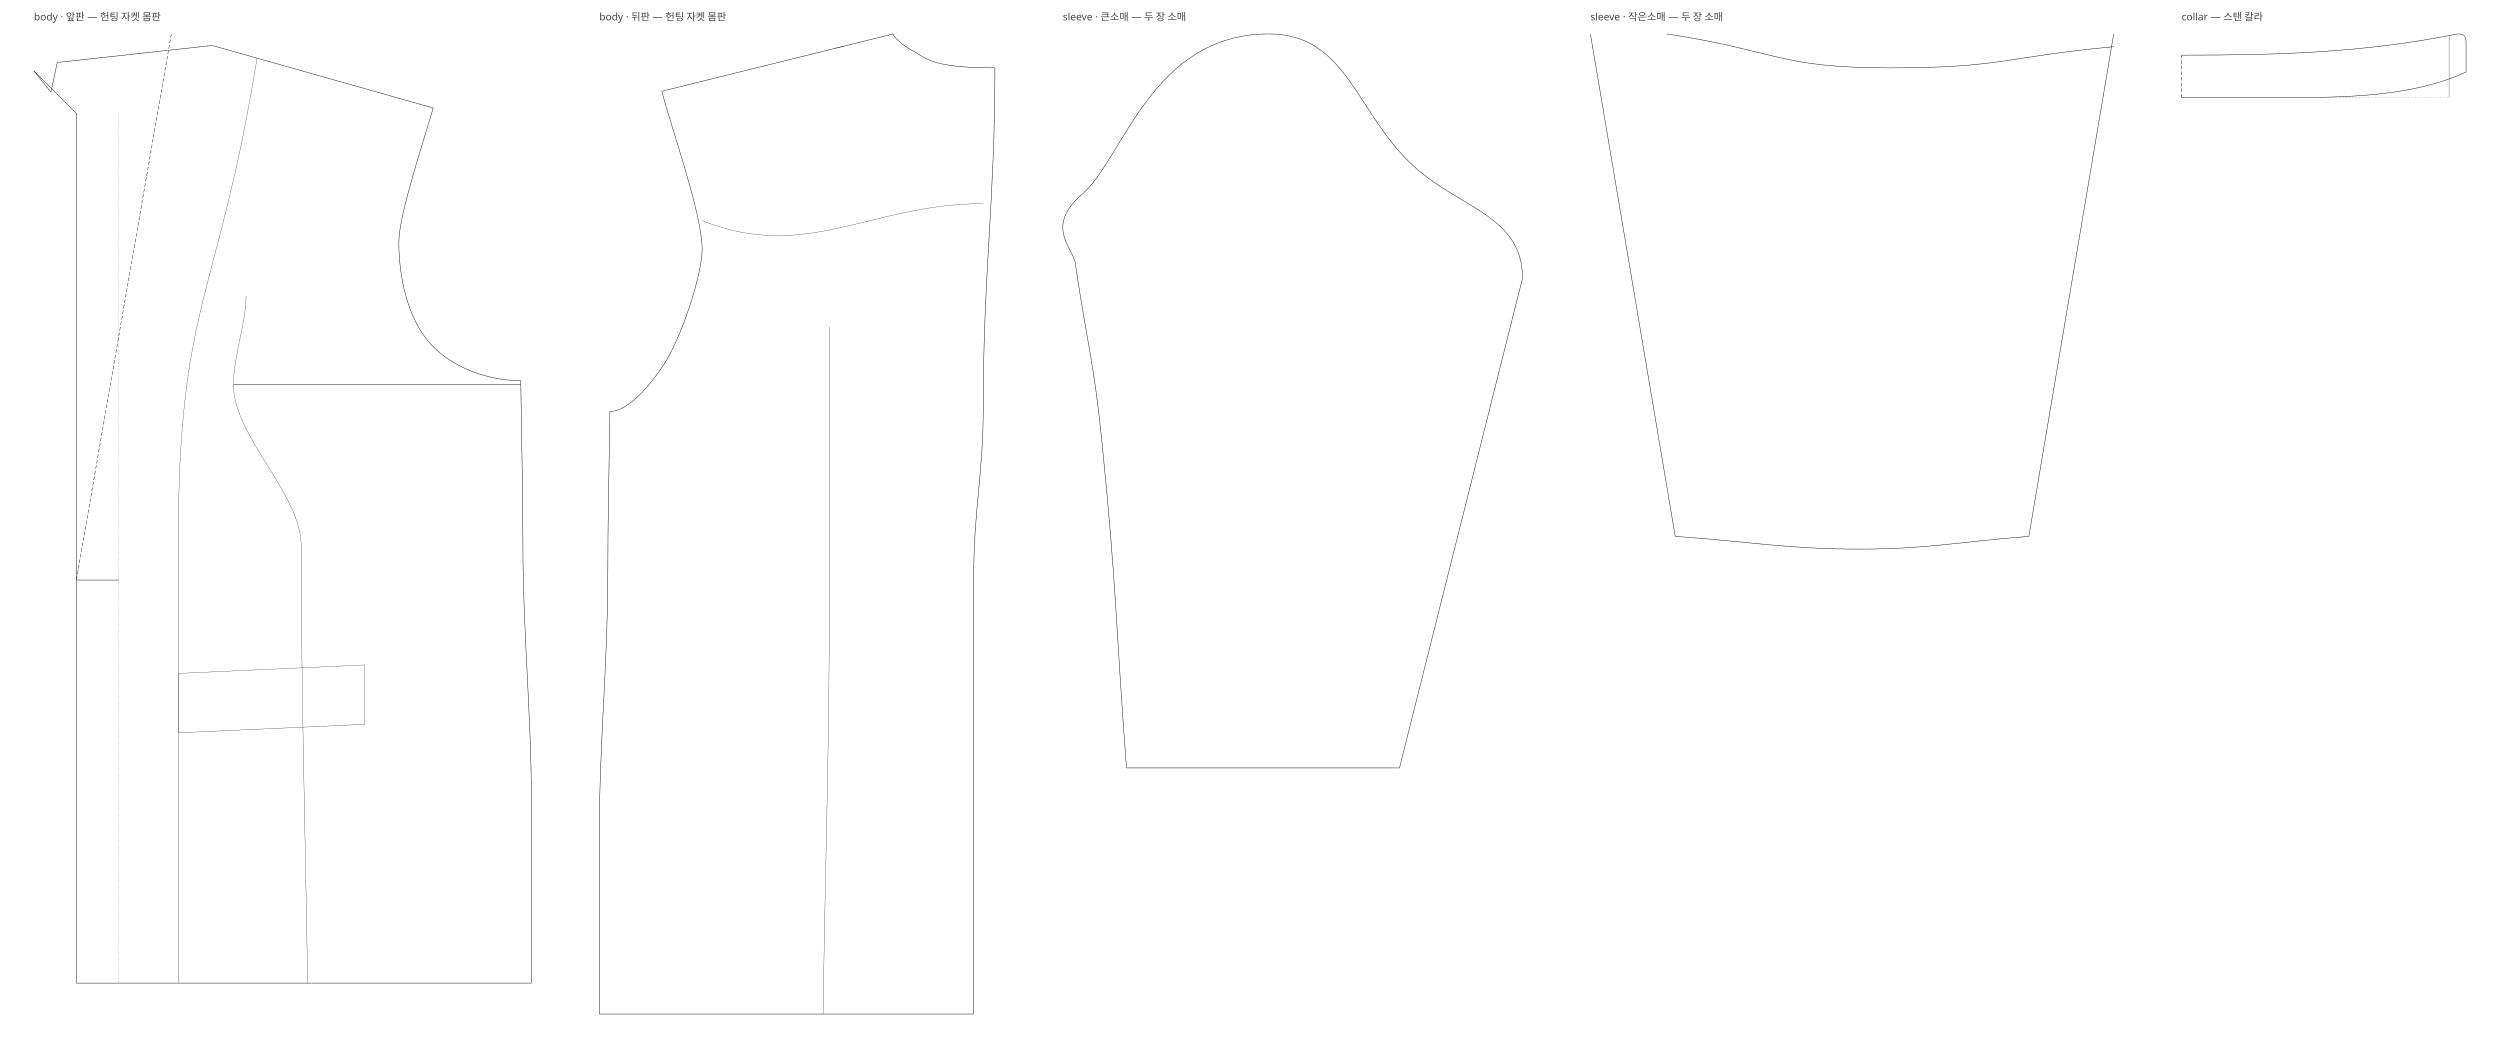
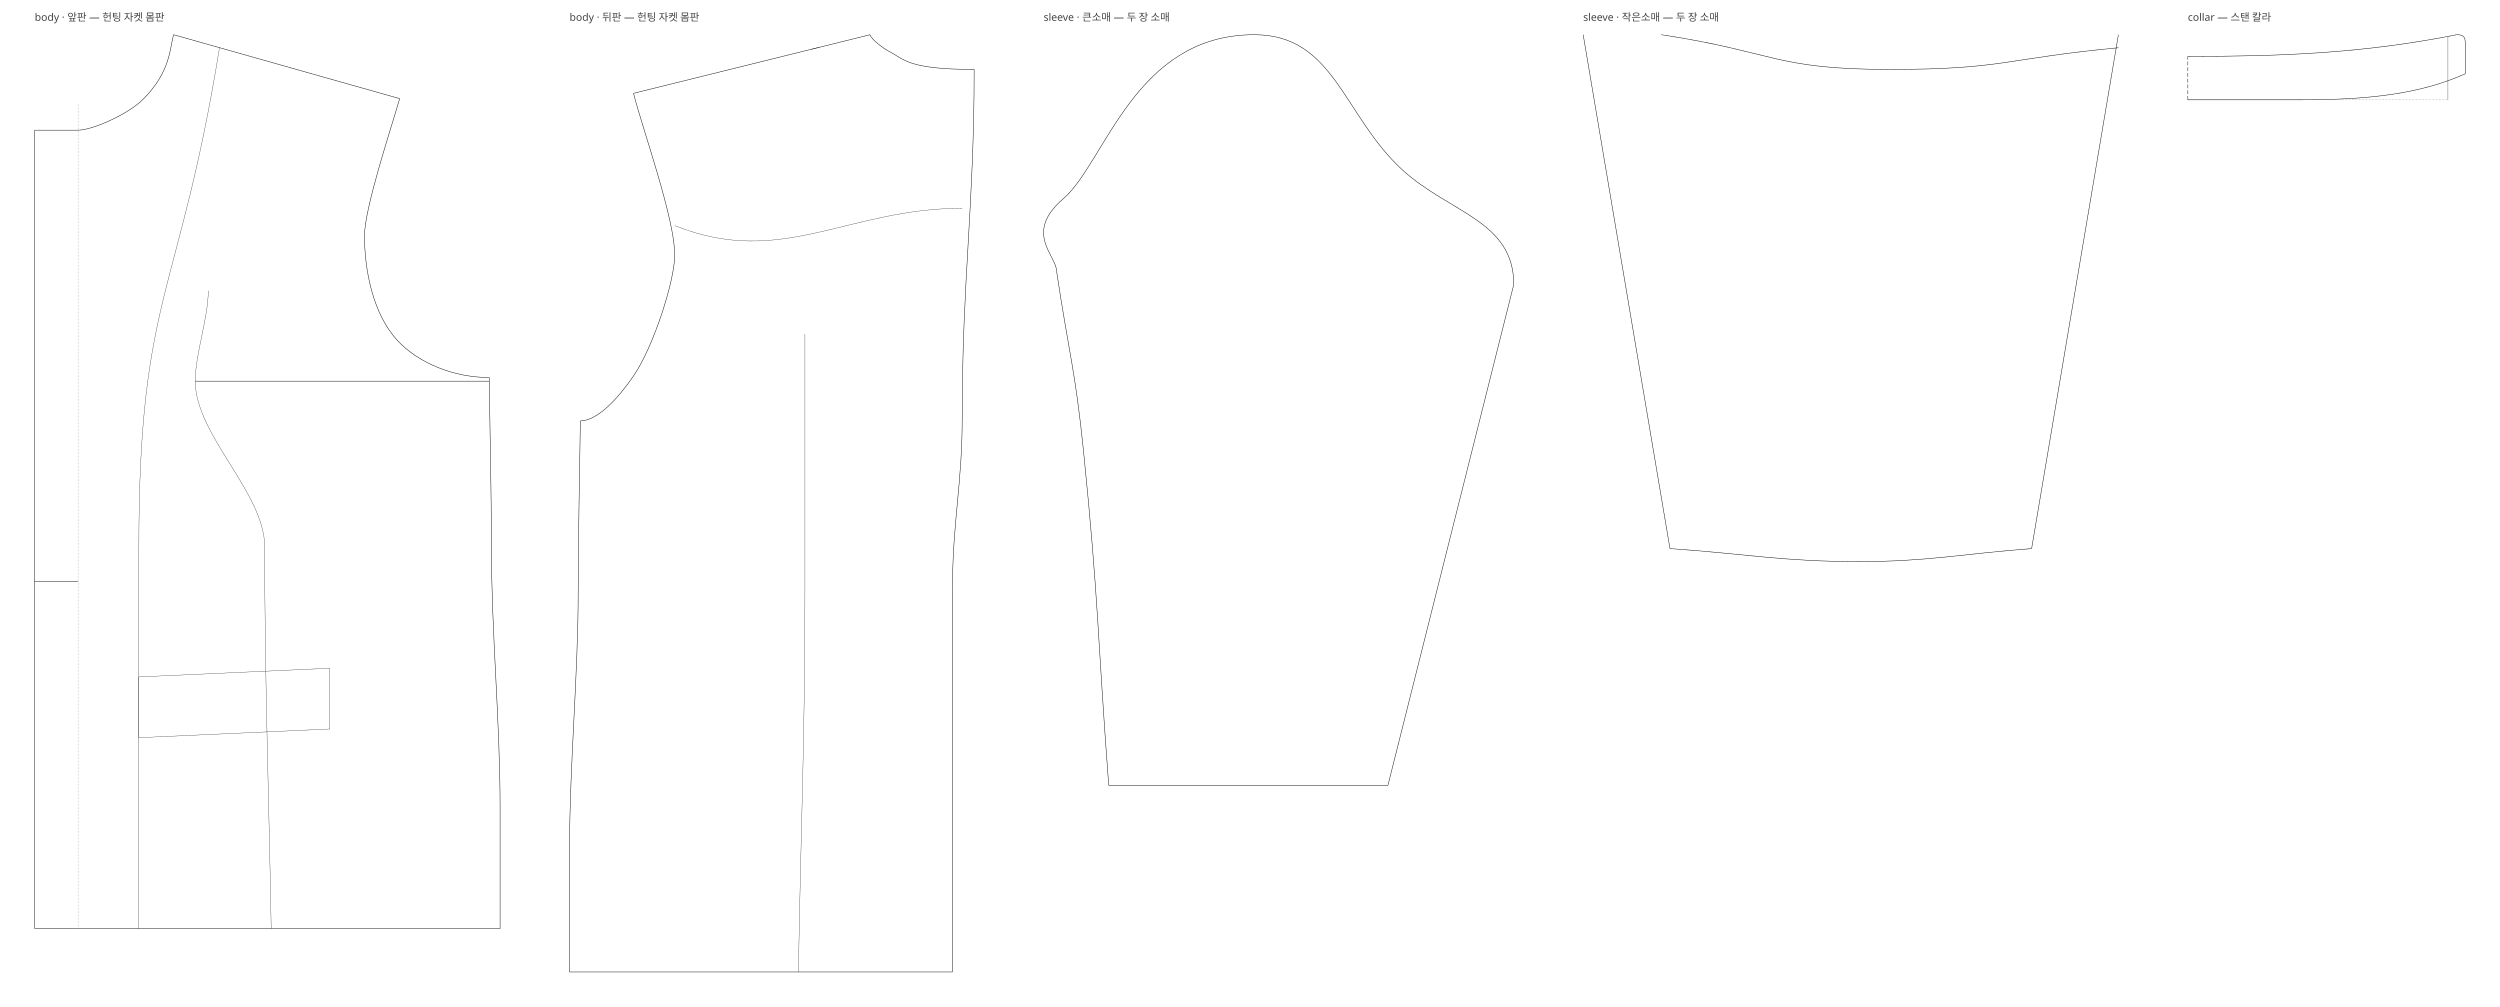
- <svg xmlns="http://www.w3.org/2000/svg" width="1870.857mm" height="784.225mm" viewBox="0 0 1870.857 784.225">
+ <svg xmlns="http://www.w3.org/2000/svg" width="1829.243mm" height="736.6mm" viewBox="0 0 1829.243 736.6">
  <rect width="100%" height="100%" fill="white" />
  <g id="body · 앞판">
    <g id="outline" fill="none" stroke="#111" stroke-width="0.35">
-       <path d="M158.75 34.037L324.183 80.806" />
-       <path d="M324.183 80.806C318.542 100.761 298.45 160.51 298.45 181.247C298.45 206.079 304.54 238.243 322.472 257.665C338.221 274.722 364.339 284.862 389.731 284.862" />
-       <path d="M389.731 284.862L389.731 287.541" />
-       <path d="M389.731 287.541C390.255 327.519 391.319 368.706 391.319 408.687C391.319 471.587 397.669 536.287 397.669 599.187C397.669 644.241 397.669 690.659 397.669 735.712" />
-       <path d="M88.9 735.712C212.407 735.712 274.161 735.712 397.669 735.712" />
-       <path d="M57.15 84.837L57.15 735.712" />
-       <path d="M57.15 735.712L88.9 735.712" />
-       <path d="M158.75 34.037L42.862 46.737" />
-       <path d="M42.862 46.737L38.1 68.962L25.4 53.087" />
-       <path d="M25.4 53.087L57.15 84.837" />
+       <path d="M127 25.4L292.433 72.169" />
+       <path d="M292.433 72.169C286.792 92.124 266.7 151.873 266.7 172.61C266.7 197.442 272.79 229.606 290.722 249.028C306.471 266.085 332.589 276.225 357.981 276.225" />
+       <path d="M357.981 276.225L357.981 278.903" />
+       <path d="M357.981 278.903C358.505 318.882 359.569 360.068 359.569 400.05C359.569 462.95 365.919 527.65 365.919 590.55C365.919 619.887 365.919 650.113 365.919 679.45" />
+       <path d="M57.15 679.45C180.657 679.45 242.411 679.45 365.919 679.45" />
+       <path d="M25.4 95.25L25.4 679.45" />
+       <path d="M25.4 679.45L57.15 679.45" />
+       <path d="M127 25.4C124.146 35.494 124.947 52.402 104.549 72.799C93.794 83.554 67.639 95.25 57.15 95.25" />
+       <path d="M57.15 95.25L25.4 95.25" />
    </g>
    <g id="dart" fill="none" stroke="#111" stroke-width="0.35">
-       <path d="M389.731 287.541L174.625 287.541L389.731 287.541" />
+       <path d="M357.981 278.903L142.875 278.903L357.981 278.903" />
    </g>
    <g id="construction" fill="none" stroke="#888" stroke-width="0.21" stroke-dasharray="1.4,1.05">
-       <path d="M88.9 84.837L88.9 735.712" />
+       <path d="M57.15 76.2L57.15 679.45" />
    </g>
    <g id="mark" fill="none" stroke="#111" stroke-width="0.21">
-       <path d="M184.15 221.362C184.15 241.421 174.625 267.483 174.625 287.541C174.625 326.951 225.425 369.277 225.425 408.687C225.425 523.158 228.521 621.254 230.188 735.712" />
-       <path d="M133.35 503.937L273.05 497.587" />
-       <path d="M133.35 503.937L133.35 548.387L273.05 542.037L273.05 497.587" />
-       <path d="M192.358 43.539C162.854 226.113 133.35 223.744 133.35 408.687C133.35 539.497 133.35 604.902 133.35 735.712" />
+       <path d="M152.4 212.725C152.4 232.783 142.875 258.845 142.875 278.903C142.875 318.313 193.675 360.64 193.675 400.05C193.675 497.854 196.771 581.66 198.438 679.45" />
+       <path d="M101.6 495.3L241.3 488.95" />
+       <path d="M101.6 495.3L101.6 539.75L241.3 533.4L241.3 488.95" />
+       <path d="M160.608 34.901C131.104 217.476 101.6 215.107 101.6 400.05C101.6 511.81 101.6 567.69 101.6 679.45" />
    </g>
    <g id="notch" fill="none" stroke="#111" stroke-width="0.35">
-       <path d="M88.9 434.087L57.15 434.087" />
-     </g>
-     <g id="fold" fill="none" stroke="#111" stroke-width="0.35" stroke-dasharray="2.8,1.4">
-       <path d="M128.197 25.4L57.15 434.087" />
+       <path d="M57.15 425.45L25.4 425.45" />
    </g>
    <text x="25.4" y="15.24" font-size="7.62" font-family="sans-serif" fill="#444">body · 앞판 — 헌팅 자켓 몸판</text>
  </g>
  <g id="body · 뒤판">
    <g id="outline" fill="none" stroke="#111" stroke-width="0.35">
-       <path d="M668.337 25.4C669.203 28.893 678.596 35.706 681.808 37.33C693.259 43.12 695.135 50.8 744.537 50.8" />
-       <path d="M495.3 68.262C501.463 93.142 525.462 159.679 525.462 186.531C525.462 205.178 510.149 253.221 495.47 274.807C483.943 291.758 468.705 307.975 456.406 307.975" />
-       <path d="M744.537 50.8C744.537 152.46 735.806 203.14 735.806 304.8C735.806 355.68 728.662 380.92 728.662 431.8" />
-       <path d="M728.662 431.8L728.662 758.825" />
-       <path d="M668.337 25.4L495.3 68.262" />
-       <path d="M456.406 307.975C455.882 348.837 454.819 390.934 454.819 431.8C454.819 494.7 448.469 559.4 448.469 622.3C448.469 667.353 448.469 713.772 448.469 758.825" />
-       <path d="M728.662 758.825C616.585 758.825 560.546 758.825 448.469 758.825" />
+       <path d="M636.587 25.4C637.453 28.893 646.846 35.706 650.058 37.33C661.509 43.12 663.385 50.8 712.787 50.8" />
+       <path d="M463.55 68.262C469.713 93.142 493.712 159.679 493.712 186.531C493.712 205.178 478.399 253.221 463.72 274.807C452.193 291.758 436.955 307.975 424.656 307.975" />
+       <path d="M712.787 50.8C712.787 152.46 704.056 203.14 704.056 304.8C704.056 355.68 696.912 380.92 696.912 431.8" />
+       <path d="M696.912 431.8L696.912 711.2" />
+       <path d="M636.587 25.4L463.55 68.262" />
+       <path d="M424.656 307.975C424.132 348.837 423.069 390.934 423.069 431.8C423.069 494.7 416.719 559.4 416.719 622.3C416.719 651.637 416.719 681.863 416.719 711.2" />
+       <path d="M696.912 711.2C584.835 711.2 528.796 711.2 416.719 711.2" />
    </g>
    <g id="mark" fill="none" stroke="#111" stroke-width="0.21">
-       <path d="M631.355 34.561L625.191 36.088" />
-       <path d="M620.712 244.475C620.712 268.605 620.712 280.67 620.712 304.8C620.712 355.6 620.712 381 620.712 431.8C620.712 562.624 617.855 628.015 615.95 758.825" />
-       <path d="M735.806 152.4C651.516 152.4 603.724 196.405 525.462 165.1" />
+       <path d="M599.605 34.561L593.441 36.088" />
+       <path d="M588.962 244.475C588.962 268.605 588.962 280.67 588.962 304.8C588.962 355.6 588.962 381 588.962 431.8C588.962 543.576 586.105 599.44 584.2 711.2" />
+       <path d="M704.056 152.4C619.766 152.4 571.974 196.405 493.712 165.1" />
    </g>
-     <text x="448.469" y="15.24" font-size="7.62" font-family="sans-serif" fill="#444">body · 뒤판 — 헌팅 자켓 몸판</text>
+     <text x="416.719" y="15.24" font-size="7.62" font-family="sans-serif" fill="#444">body · 뒤판 — 헌팅 자켓 몸판</text>
  </g>
  <g id="sleeve · 큰소매">
    <g id="outline" fill="none" stroke="#111" stroke-width="0.35">
-       <path d="M804.895 198.671C804.895 186.839 780.412 170.614 809.817 145.357C840.543 118.967 861.661 25.4 949.48 25.4" />
-       <path d="M949.48 25.4C1008.236 25.4 1014.582 84.807 1057.984 124.412C1092.495 155.904 1139.362 161.476 1139.362 208.196" />
-       <path d="M1139.362 208.196C1132.343 236.135 1115.791 302.017 1108.71 330.2C1091.757 397.675 1081.561 438.258 1047.287 574.675" />
-       <path d="M804.895 198.671C813.75 257.859 818.54 270.658 824.573 330.2C835.695 439.964 834.705 464.661 842.995 574.675" />
-       <path d="M842.995 574.675L1047.287 574.675" />
+       <path d="M773.145 198.671C773.145 186.839 748.662 170.614 778.067 145.357C808.793 118.967 829.911 25.4 917.73 25.4" />
+       <path d="M917.73 25.4C976.486 25.4 982.832 84.807 1026.234 124.412C1060.745 155.904 1107.612 161.476 1107.612 208.196" />
+       <path d="M1107.612 208.196C1100.593 236.135 1084.041 302.017 1076.96 330.2C1060.007 397.675 1049.811 438.258 1015.537 574.675" />
+       <path d="M773.145 198.671C782 257.859 786.79 270.658 792.823 330.2C803.945 439.964 802.955 464.661 811.245 574.675" />
+       <path d="M811.245 574.675L1015.537 574.675" />
    </g>
-     <text x="795.337" y="15.24" font-size="7.62" font-family="sans-serif" fill="#444">sleeve · 큰소매 — 두 장 소매</text>
+     <text x="763.587" y="15.24" font-size="7.62" font-family="sans-serif" fill="#444">sleeve · 큰소매 — 두 장 소매</text>
  </g>
  <g id="sleeve · 작은소매">
    <g id="outline" fill="none" stroke="#111" stroke-width="0.35">
-       <path d="M1190.162 25.4L1253.662 401.404" />
-       <path d="M1581.78 25.4L1518.28 401.404" />
-       <path d="M1253.662 401.404C1308.956 405.214 1336.472 410.929 1391.897 410.929C1442.593 410.929 1467.726 405.214 1518.28 401.404" />
-       <path d="M1581.78 34.925C1498.163 42.862 1498.539 50.8 1414.546 50.8C1329.97 50.8 1330.929 38.1 1247.312 25.4" />
+       <path d="M1158.412 25.4L1221.912 401.404" />
+       <path d="M1550.03 25.4L1486.53 401.404" />
+       <path d="M1221.912 401.404C1277.206 405.214 1304.722 410.929 1360.147 410.929C1410.843 410.929 1435.976 405.214 1486.53 401.404" />
+       <path d="M1550.03 34.925C1466.413 42.862 1466.789 50.8 1382.796 50.8C1298.22 50.8 1299.179 38.1 1215.562 25.4" />
    </g>
-     <text x="1190.162" y="15.24" font-size="7.62" font-family="sans-serif" fill="#444">sleeve · 작은소매 — 두 장 소매</text>
+     <text x="1158.412" y="15.24" font-size="7.62" font-family="sans-serif" fill="#444">sleeve · 작은소매 — 두 장 소매</text>
  </g>
  <g id="collar">
    <g id="outline" fill="none" stroke="#111" stroke-width="0.35">
-       <path d="M1632.58 73.025C1660.166 73.025 1688.589 73.025 1716.176 73.025C1768.447 73.025 1809.707 70.063 1845.457 53.975" />
-       <path d="M1845.457 53.975C1845.457 46.641 1845.457 39.084 1845.457 31.75C1845.457 26.811 1844.046 25.4 1839.107 25.4" />
-       <path d="M1839.107 25.4C1768.017 39.618 1705.077 41.275 1632.58 41.275" />
+       <path d="M1600.83 73.025C1628.416 73.025 1656.839 73.025 1684.426 73.025C1732.797 73.025 1770.76 68.862 1803.843 53.975" />
+       <path d="M1803.843 53.975C1803.843 46.641 1803.843 39.084 1803.843 31.75C1803.843 26.811 1802.432 25.4 1797.493 25.4" />
+       <path d="M1797.493 25.4C1729.778 38.943 1669.886 41.275 1600.83 41.275" />
    </g>
    <g id="construction" fill="none" stroke="#888" stroke-width="0.21" stroke-dasharray="1.4,1.05">
-       <path d="M1632.58 73.025L1832.757 73.025" />
+       <path d="M1600.83 73.025L1791.143 73.025" />
    </g>
    <g id="mark" fill="none" stroke="#111" stroke-width="0.21">
-       <path d="M1832.757 73.025L1832.757 26.987" />
+       <path d="M1791.143 73.025L1791.143 26.987" />
    </g>
    <g id="fold" fill="none" stroke="#111" stroke-width="0.35" stroke-dasharray="2.8,1.4">
-       <path d="M1632.58 73.025L1632.58 41.275" />
+       <path d="M1600.83 73.025L1600.83 41.275" />
    </g>
-     <text x="1632.58" y="15.24" font-size="7.62" font-family="sans-serif" fill="#444">collar — 스탠 칼라</text>
+     <text x="1600.83" y="15.24" font-size="7.62" font-family="sans-serif" fill="#444">collar — 스탠 칼라</text>
  </g>
</svg>
